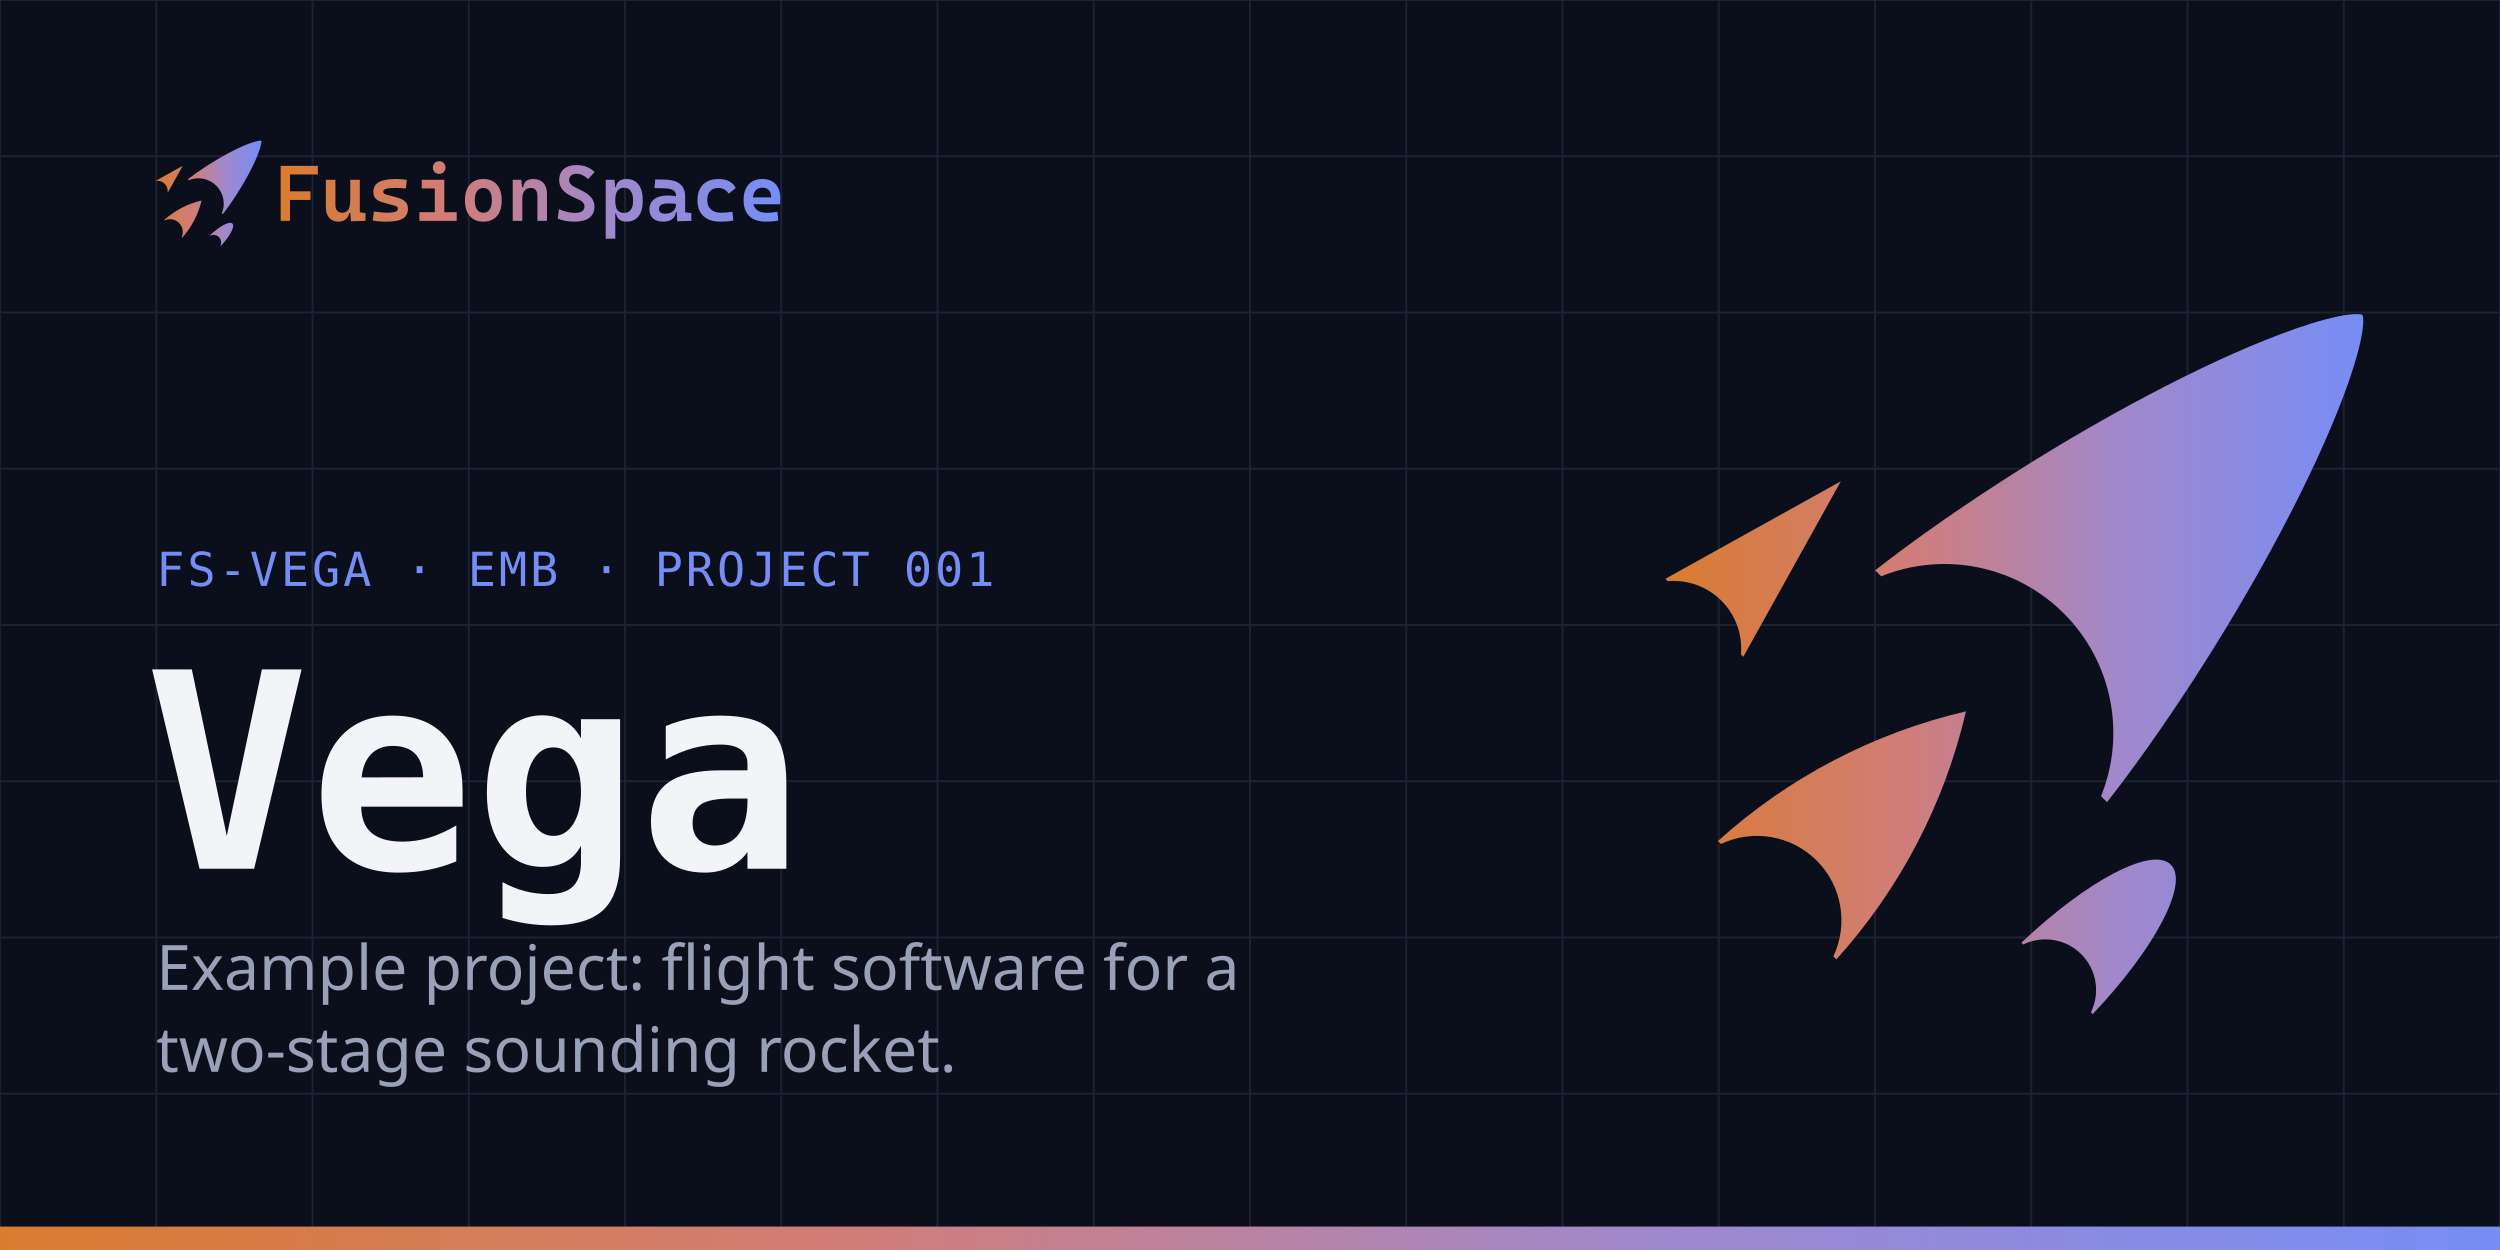
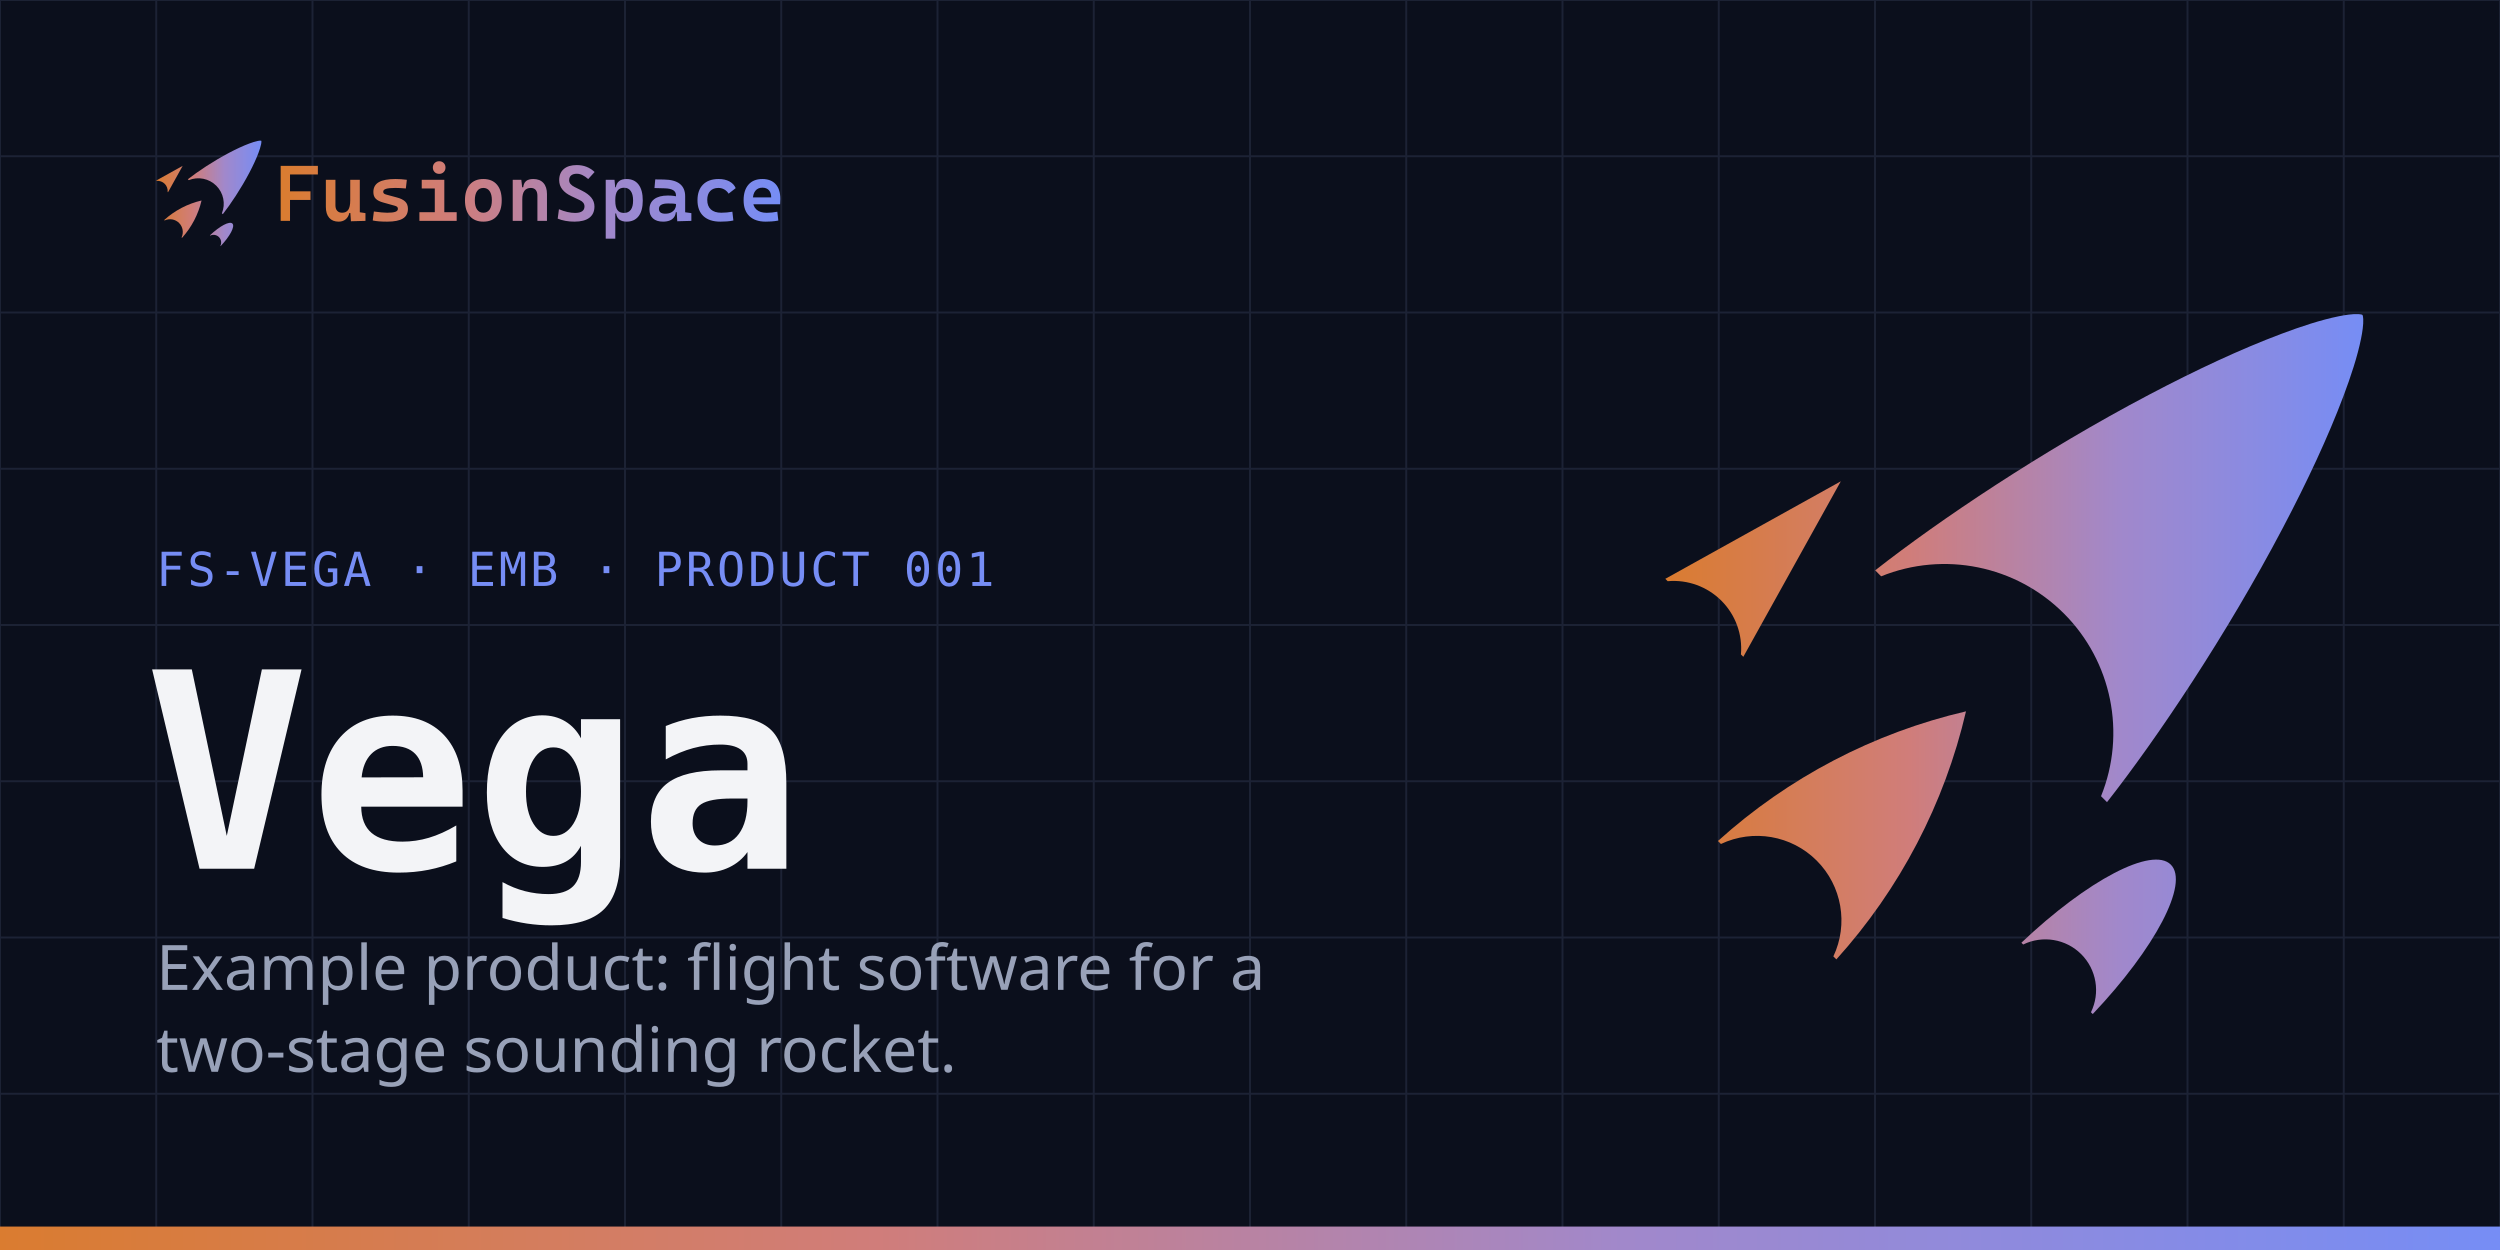
<svg xmlns="http://www.w3.org/2000/svg" width="1280" height="640" viewBox="0 0 1280 640" version="1.1">
  <defs id="defs">
    <linearGradient id="pb-strip" gradientUnits="userSpaceOnUse" x1="0" y1="0" x2="1280" y2="0">
      <stop offset="0.0" stop-color="#DA7C30" />
      <stop offset="0.35" stop-color="#D07D7A" />
      <stop offset="0.65" stop-color="#A188CB" />
      <stop offset="1.0" stop-color="#768DF5" />
    </linearGradient>
    <linearGradient id="pl-mg" gradientUnits="userSpaceOnUse" x1="0" y1="0" x2="114.668" y2="0">
      <stop offset="0.0" stop-color="#DA7C30" />
      <stop offset="0.35" stop-color="#D07D7A" />
      <stop offset="0.65" stop-color="#A188CB" />
      <stop offset="1.0" stop-color="#768DF5" />
    </linearGradient>
    <linearGradient id="pl-wg" gradientUnits="userSpaceOnUse" x1="135.668" y1="0" x2="680.485" y2="0">
      <stop offset="0.0" stop-color="#DA7C30" />
      <stop offset="0.35" stop-color="#D07D7A" />
      <stop offset="0.65" stop-color="#A188CB" />
      <stop offset="1.0" stop-color="#768DF5" />
    </linearGradient>
    <linearGradient id="pm-mg" gradientUnits="userSpaceOnUse" x1="0" y1="0" x2="199.422" y2="0">
      <stop offset="0.0" stop-color="#DA7C30" />
      <stop offset="0.35" stop-color="#D07D7A" />
      <stop offset="0.65" stop-color="#A188CB" />
      <stop offset="1.0" stop-color="#768DF5" />
    </linearGradient>
  </defs>
  <g id="layer-background">
    <rect width="1280" height="640" fill="#0B0F1C" />
    <path d="M0,0V640M80,0V640M160,0V640M240,0V640M320,0V640M400,0V640M480,0V640M560,0V640M640,0V640M720,0V640M800,0V640M880,0V640M960,0V640M1040,0V640M1120,0V640M1200,0V640M1280,0V640M0,0H1280M0,80H1280M0,160H1280M0,240H1280M0,320H1280M0,400H1280M0,480H1280M0,560H1280M0,640H1280" stroke="#2A3248" stroke-width="1" opacity="0.55" fill="none" />
    <rect x="0" y="628" width="1280" height="12" fill="url(#pb-strip)" />
  </g>
  <g id="layer-brand">
    <g transform="translate(80 72) scale(0.469565)">
      <path fill="url(#pl-mg)" d="M49.4,65.267 A91.912,91.912 0 0 1 28.1,106.02 L27.609,105.529 A13.874,13.874 0 0 0 9.138,87.059 L8.648,86.568 A91.912,91.912 0 0 1 49.4,65.267 Z" />
      <path fill="url(#pl-mg)" d="M28.836,27.474 L12.816,56.31 L12.424,55.917 A11.099,11.099 0 0 0 0.392,43.886 L0,43.494 L28.836,27.474 Z" />
      <path fill="url(#pl-mg)" d="M83.048,90.452 A8.324,29.134 45 0 1 70.221,115 L69.927,114.706 A8.324,8.324 0 0 0 58.795,103.573 L58.5,103.279 A8.324,29.134 45 0 1 83.048,90.452 Z" />
      <path fill="url(#pl-mg)" d="M114.529,0.139 C114.596,0.206 114.647,0.551 114.66,0.82 C114.708,1.741 114.51,3.012 114.303,4.033 C113.71,6.967 112.634,10.223 111.404,13.495 C108.886,20.189 105.487,27.458 101.452,35.131 C92.22,52.684 80.843,69.636 72.564,80.19 L71.583,79.209 A27.747,27.747 0 0 0 35.459,43.085 L34.478,42.104 C45.032,33.824 61.983,22.447 79.536,13.216 C87.209,9.18 94.479,5.782 101.173,3.264 C104.444,2.034 107.7,0.957 110.634,0.364 C111.656,0.158 112.927,-0.04 113.848,0.007 C114.116,0.021 114.461,0.071 114.529,0.139 Z" />
      <path fill="url(#pl-wg)" d="M135.668 87.5V27.5H145.851V87.5ZM135.668 64.683V55.261H168.203V64.683ZM135.668 36.88V27.5H176.232V36.88ZM198.879 88.345Q192.203 88.345 188.57 84.141Q184.936 79.937 184.936 72.289V42.711H195.372V70.599Q195.372 74.444 197.316 76.535Q199.26 78.627 202.682 78.627Q207.077 78.627 209.295 75.521Q211.513 72.415 211.513 65.106L213.795 78.88H210.541Q209.485 83.444 206.422 85.894Q203.358 88.345 198.879 88.345ZM212.274 87.923 211.513 77.19V69.331H221.95V78.12L228.119 79.049V87.5ZM211.513 74.824V42.711H221.95V72.289ZM251.781 88.345Q246.668 88.345 242.865 88.028Q239.063 87.711 236.063 87.077L237.288 77.275Q242.232 77.951 245.781 78.289Q249.33 78.627 251.781 78.627Q257.95 78.627 260.717 77.613Q263.485 76.599 263.485 74.401Q263.485 73.007 262.682 72.246Q261.879 71.486 260.147 71.021L247.26 67.43Q241.936 65.951 239.337 63.352Q236.739 60.754 236.739 56.021Q236.739 48.754 242.633 45.31Q248.527 41.866 260.992 41.866Q264.034 41.866 267.013 42.077Q269.992 42.289 273.246 42.711L272.147 52.176Q268.471 51.838 265.703 51.711Q262.936 51.585 260.739 51.585Q253.767 51.585 250.619 52.556Q247.471 53.528 247.471 55.683Q247.471 57.12 248.401 57.796Q249.33 58.472 251.274 58.979L262.091 61.894Q268.386 63.5 271.408 66.415Q274.429 69.331 274.429 74.359Q274.429 81.542 268.915 84.944Q263.401 88.345 251.781 88.345ZM303.71 87.5V45.246H314.105V87.5ZM286.936 87.5V78.035H304.556V87.5ZM313.26 87.5V78.035H327.584V87.5ZM289.471 52.176V42.711H314.105V52.176ZM308.485 36.246Q305.485 36.246 303.541 34.303Q301.598 32.359 301.598 29.359Q301.598 26.359 303.541 24.415Q305.485 22.472 308.485 22.472Q311.485 22.472 313.429 24.415Q315.372 26.359 315.372 29.359Q315.372 32.359 313.429 34.303Q311.485 36.246 308.485 36.246ZM356.654 88.345Q347.147 88.345 341.886 82.261Q336.626 76.176 336.626 65.106Q336.626 53.993 341.886 47.93Q347.147 41.866 356.654 41.866Q366.203 41.866 371.443 47.93Q376.682 53.993 376.682 65.106Q376.682 76.176 371.443 82.261Q366.203 88.345 356.654 88.345ZM356.654 78.627Q361.133 78.627 363.541 75.099Q365.95 71.57 365.95 65.106Q365.95 58.599 363.52 55.092Q361.091 51.585 356.654 51.585Q352.217 51.585 349.788 55.092Q347.358 58.599 347.358 65.106Q347.358 71.57 349.788 75.099Q352.217 78.627 356.654 78.627ZM415.598 87.5V60.035Q415.598 55.979 413.739 53.782Q411.879 51.585 408.499 51.585Q399.119 51.585 399.119 64.007L396.499 50.824H400.133Q400.64 46.303 403.281 44.085Q405.922 41.866 411.161 41.866Q418.26 41.866 422.147 46.176Q426.034 50.486 426.034 58.345V87.5ZM388.682 87.5V42.711H398.063L399.119 52.176V87.5ZM455.992 88.345Q450.879 88.345 446.21 87.5Q441.541 86.655 437.739 85.049L439.091 74.782Q443.739 76.768 448.217 77.803Q452.696 78.838 456.668 78.838Q461.739 78.838 464.337 77.042Q466.936 75.246 466.936 71.782Q466.936 67.261 461.781 64.894L452.443 60.458Q446.147 57.5 442.746 53.148Q439.344 48.796 439.344 43.134Q439.344 35.275 444.351 30.965Q449.358 26.655 458.527 26.655Q464.274 26.655 469.112 28.535Q473.95 30.415 477.964 34.218L470.992 41.908Q467.739 39.035 464.675 37.577Q461.612 36.12 458.57 36.12Q454.598 36.12 452.401 37.915Q450.203 39.711 450.203 43.134Q450.203 45.5 451.703 47.296Q453.203 49.092 456.034 50.528L464.443 54.711Q470.908 57.923 474.351 62.127Q477.795 66.331 477.795 71.824Q477.795 79.894 472.239 84.12Q466.682 88.345 455.992 88.345ZM490.091 106.937V42.711H499.682L500.527 52.176V106.937ZM512.781 88.345Q507.922 88.345 504.964 86.063Q502.006 83.782 501.415 79.387H497.485L500.527 65.739Q500.527 72.415 502.788 75.627Q505.048 78.838 510.077 78.838Q514.936 78.838 517.429 75.415Q519.922 71.993 519.922 65.317Q519.922 58.556 517.386 54.965Q514.851 51.373 510.077 51.373Q505.344 51.373 502.936 54.606Q500.527 57.838 500.527 64.514L497.739 50.824H501.119Q501.837 46.43 504.71 44.148Q507.584 41.866 512.739 41.866Q521.316 41.866 525.901 47.908Q530.485 53.951 530.485 65.317Q530.485 76.514 525.901 82.43Q521.316 88.345 512.781 88.345ZM568.091 87.923 567.288 74.655 566.696 69.669V59.782Q566.696 55.852 563.612 54.014Q560.527 52.176 554.401 52.007L543.246 51.711L544.091 42.289L553.556 42.415Q565.302 42.585 571.006 47.211Q576.71 51.838 576.71 60.711V78.12L583.471 79.049V87.5ZM552.668 88.345Q545.57 88.345 541.661 84.88Q537.753 81.415 537.753 75.077Q537.753 67.725 542.992 63.796Q548.232 59.866 557.823 59.866Q561.626 59.866 564.499 60.289Q567.372 60.711 569.992 61.599L568.133 69.373Q565.386 68.739 563.02 68.634Q560.654 68.528 558.077 68.528Q548.105 68.528 548.105 74.401Q548.105 76.979 549.858 78.331Q551.612 79.683 554.95 79.683Q558.837 79.683 561.457 78.268Q564.077 76.852 565.386 74.676Q566.696 72.5 566.696 70.176V66.542L568.725 78.035H565.133L566.612 76.683Q566.527 80.57 564.816 83.169Q563.105 85.768 560.02 87.056Q556.936 88.345 552.668 88.345ZM615.034 88.345Q603.119 88.345 596.633 82.324Q590.147 76.303 590.147 65.021Q590.147 54.035 596.147 47.951Q602.147 41.866 613.302 41.866Q620.105 41.866 624.943 44.465Q629.781 47.063 631.809 51.796L624.077 57.838Q622.217 54.838 619.323 53.211Q616.429 51.585 612.964 51.585Q607.217 51.585 604.006 54.965Q600.795 58.345 600.795 64.599Q600.795 71.444 604.746 75.035Q608.696 78.627 616.048 78.627Q619.133 78.627 622.196 78.331Q625.26 78.035 628.175 77.528L629.274 87.077Q625.851 87.838 622.175 88.092Q618.499 88.345 615.034 88.345ZM664.556 88.345Q653.02 88.345 646.725 82.324Q640.429 76.303 640.429 65.021Q640.429 54.035 645.774 47.951Q651.119 41.866 660.837 41.866Q670.217 41.866 675.351 47.444Q680.485 53.021 680.485 63.627Q680.485 66.711 680.232 69.415H647.95V61.894H670.513Q670.513 56.782 667.978 54.035Q665.443 51.289 660.922 51.289Q655.978 51.289 653.232 54.754Q650.485 58.218 650.485 64.599Q650.485 71.486 654.415 75.099Q658.344 78.711 665.57 78.711Q668.527 78.711 671.379 78.394Q674.232 78.077 677.189 77.528L678.288 87.162Q674.147 87.923 670.682 88.134Q667.217 88.345 664.556 88.345Z" />
    </g>
    <g transform="translate(852.636 160.8) scale(1.792)">
      <path fill="url(#pm-mg)" d="M85.914,113.508 A159.848,159.848 0 0 1 48.869,184.382 L48.016,183.529 A24.128,24.128 0 0 0 15.893,151.406 L15.04,150.553 A159.848,159.848 0 0 1 85.914,113.508 Z" />
      <path fill="url(#pm-mg)" d="M50.149,47.781 L22.289,97.93 L21.606,97.248 A19.302,19.302 0 0 0 0.682,76.324 L0,75.642 L50.149,47.781 Z" />
      <path fill="url(#pm-mg)" d="M144.432,157.307 A14.477,50.669 45 0 1 122.124,200 L121.612,199.488 A14.477,14.477 0 0 0 102.251,180.127 L101.74,179.615 A14.477,50.669 45 0 1 144.432,157.307 Z" />
      <path fill="url(#pm-mg)" d="M199.181,0.241 C199.298,0.359 199.385,0.959 199.41,1.426 C199.492,3.027 199.147,5.238 198.788,7.014 C197.757,12.117 195.885,17.78 193.745,23.469 C189.367,35.111 183.456,47.753 176.438,61.098 C160.383,91.625 140.597,121.106 126.198,139.461 L124.492,137.755 A48.256,48.256 0 0 0 61.667,74.93 L59.961,73.224 C78.316,58.825 107.797,39.039 138.324,22.984 C151.669,15.965 164.31,10.055 175.953,5.676 C181.642,3.537 187.305,1.665 192.407,0.634 C194.184,0.275 196.395,-0.07 197.996,0.012 C198.463,0.036 199.063,0.124 199.181,0.241 Z" />
    </g>
  </g>
  <g id="layer-text-edit-me">
-     <text x="80" y="300" text-anchor="start" fill="#768DF5" style="font-family:'Cascadia Mono',monospace;font-weight:400;font-size:24px;letter-spacing:1.5px">FS-VEGA · EMB · PROJECT 001</text>
+     <text x="80" y="300" text-anchor="start" fill="#768DF5" style="font-family:'Cascadia Mono',monospace;font-weight:400;font-size:24px;letter-spacing:1.5px">FS-VEGA · EMB · PRODUCT 001</text>
    <text x="74" y="444.8" text-anchor="start" fill="#F3F4F7" style="font-family:'Cascadia Mono',monospace;font-weight:600;font-size:140px">Vega</text>
-     <text x="80" y="506.8" text-anchor="start" fill="#98A1B8" style="font-family:Archivo,sans-serif;font-weight:400;font-size:32px">Example project: flight software for a</text>
+     <text x="80" y="506.8" text-anchor="start" fill="#98A1B8" style="font-family:Archivo,sans-serif;font-weight:400;font-size:32px">Example product: flight software for a</text>
    <text x="80" y="548.8" text-anchor="start" fill="#98A1B8" style="font-family:Archivo,sans-serif;font-weight:400;font-size:32px">two-stage sounding rocket.</text>
  </g>
</svg>
